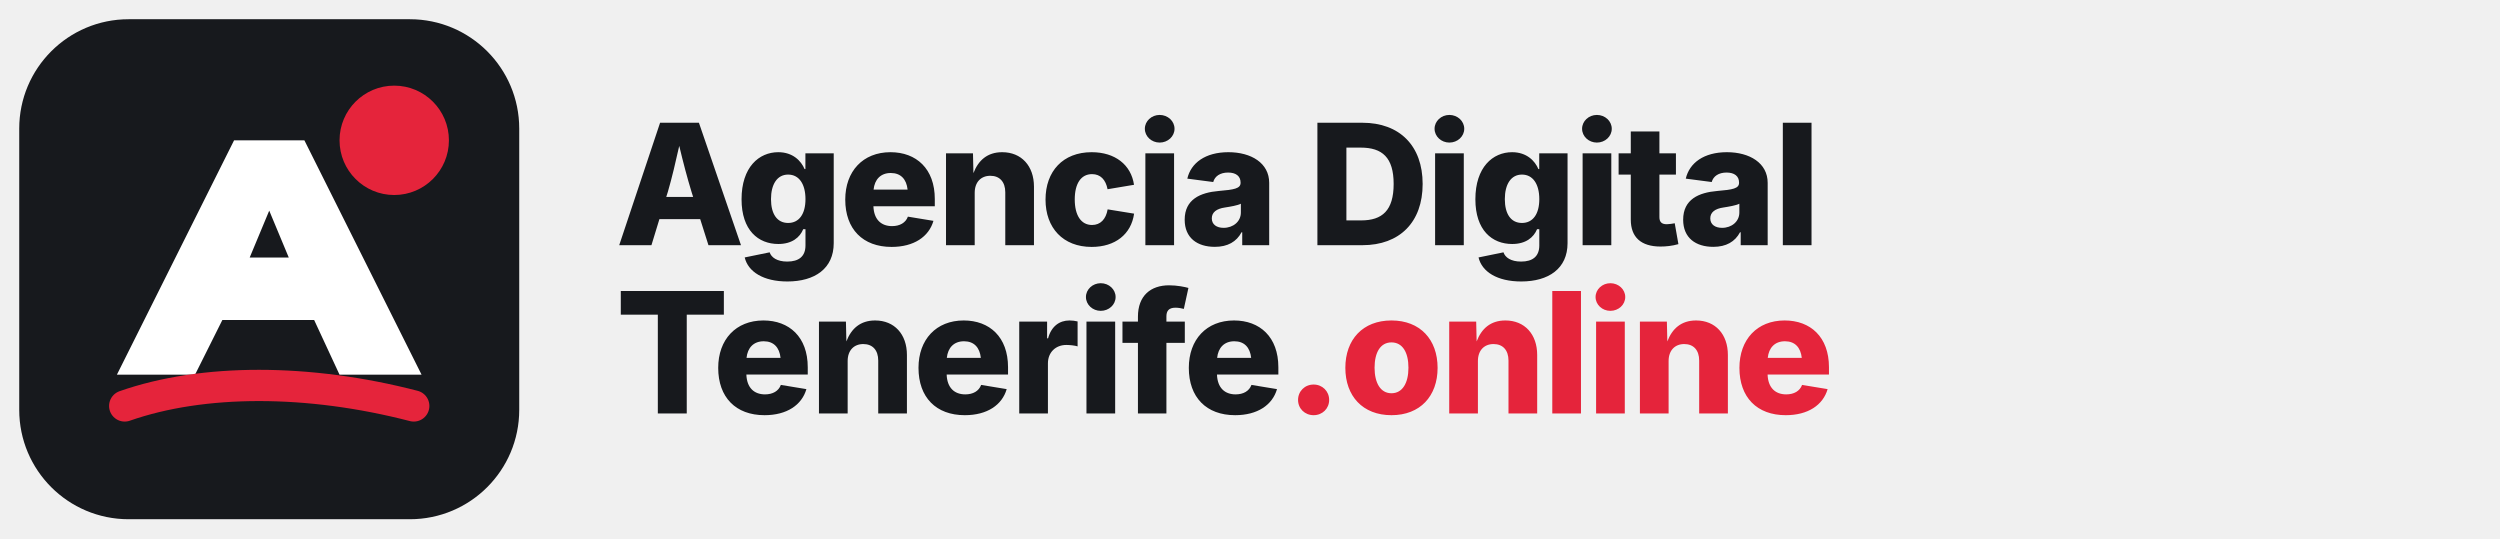
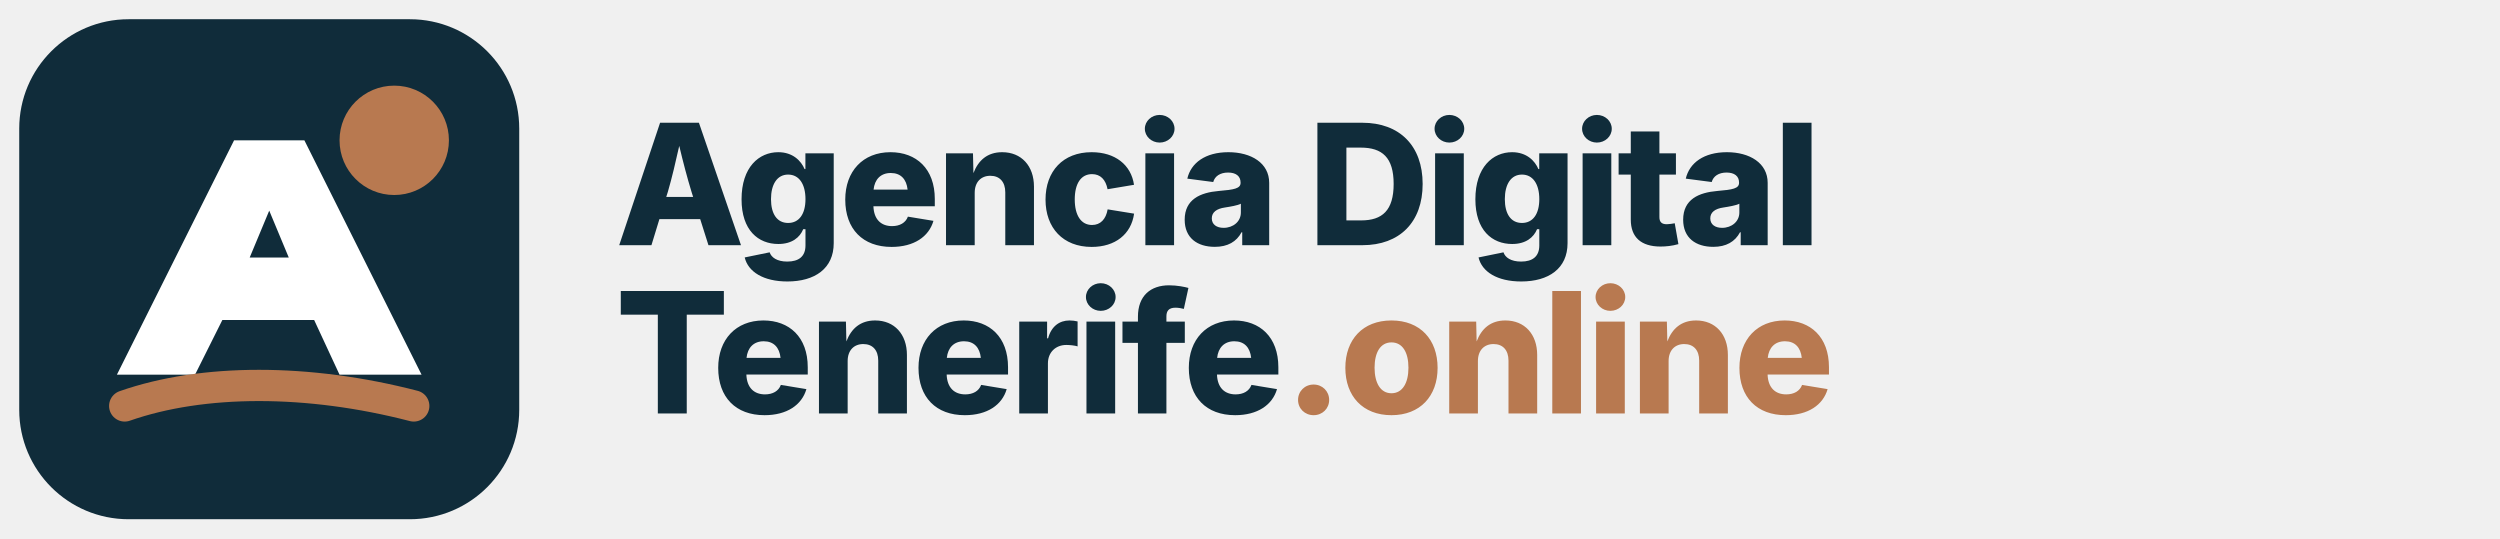
<svg xmlns="http://www.w3.org/2000/svg" viewBox="0 0 520 112" role="img" aria-labelledby="title desc">
  <g transform="translate(4 4) scale(.8125)">
-     <rect width="128" height="128" rx="28" fill="#17191d" />
-     <circle cx="96" cy="31" r="14" fill="#e5243b" />
+     <rect width="128" height="128" rx="28" fill="#102C3A" />
+     <circle cx="96" cy="31" r="14" fill="#B87950" />
    <path d="M25 91 55 31h18l30 60H82l-6.5-14H52L45 91H25Zm34-30h10l-5-12-5 12Z" fill="#fff" />
-     <path d="M27 99c20-7 47-7 74 0" fill="none" stroke="#e5243b" stroke-width="8" stroke-linecap="round" />
+     <path d="M27 99c20-7 47-7 74 0" fill="none" stroke="#B87950" stroke-width="8" stroke-linecap="round" />
  </g>
-   <g font-family="Inter,Arial,sans-serif" fill="#17191d">
+   <g font-family="Inter,Arial,sans-serif" fill="#102C3A">
    <text x="128" y="51" font-size="35" font-weight="800" letter-spacing="-.8">Agencia Digital</text>
-     <text x="128" y="86" font-size="35" font-weight="800" letter-spacing="-.8">Tenerife<tspan fill="#e5243b">.online</tspan>
+     <text x="128" y="86" font-size="35" font-weight="800" letter-spacing="-.8">Tenerife<tspan fill="#B87950">.online</tspan>
    </text>
  </g>
</svg>
